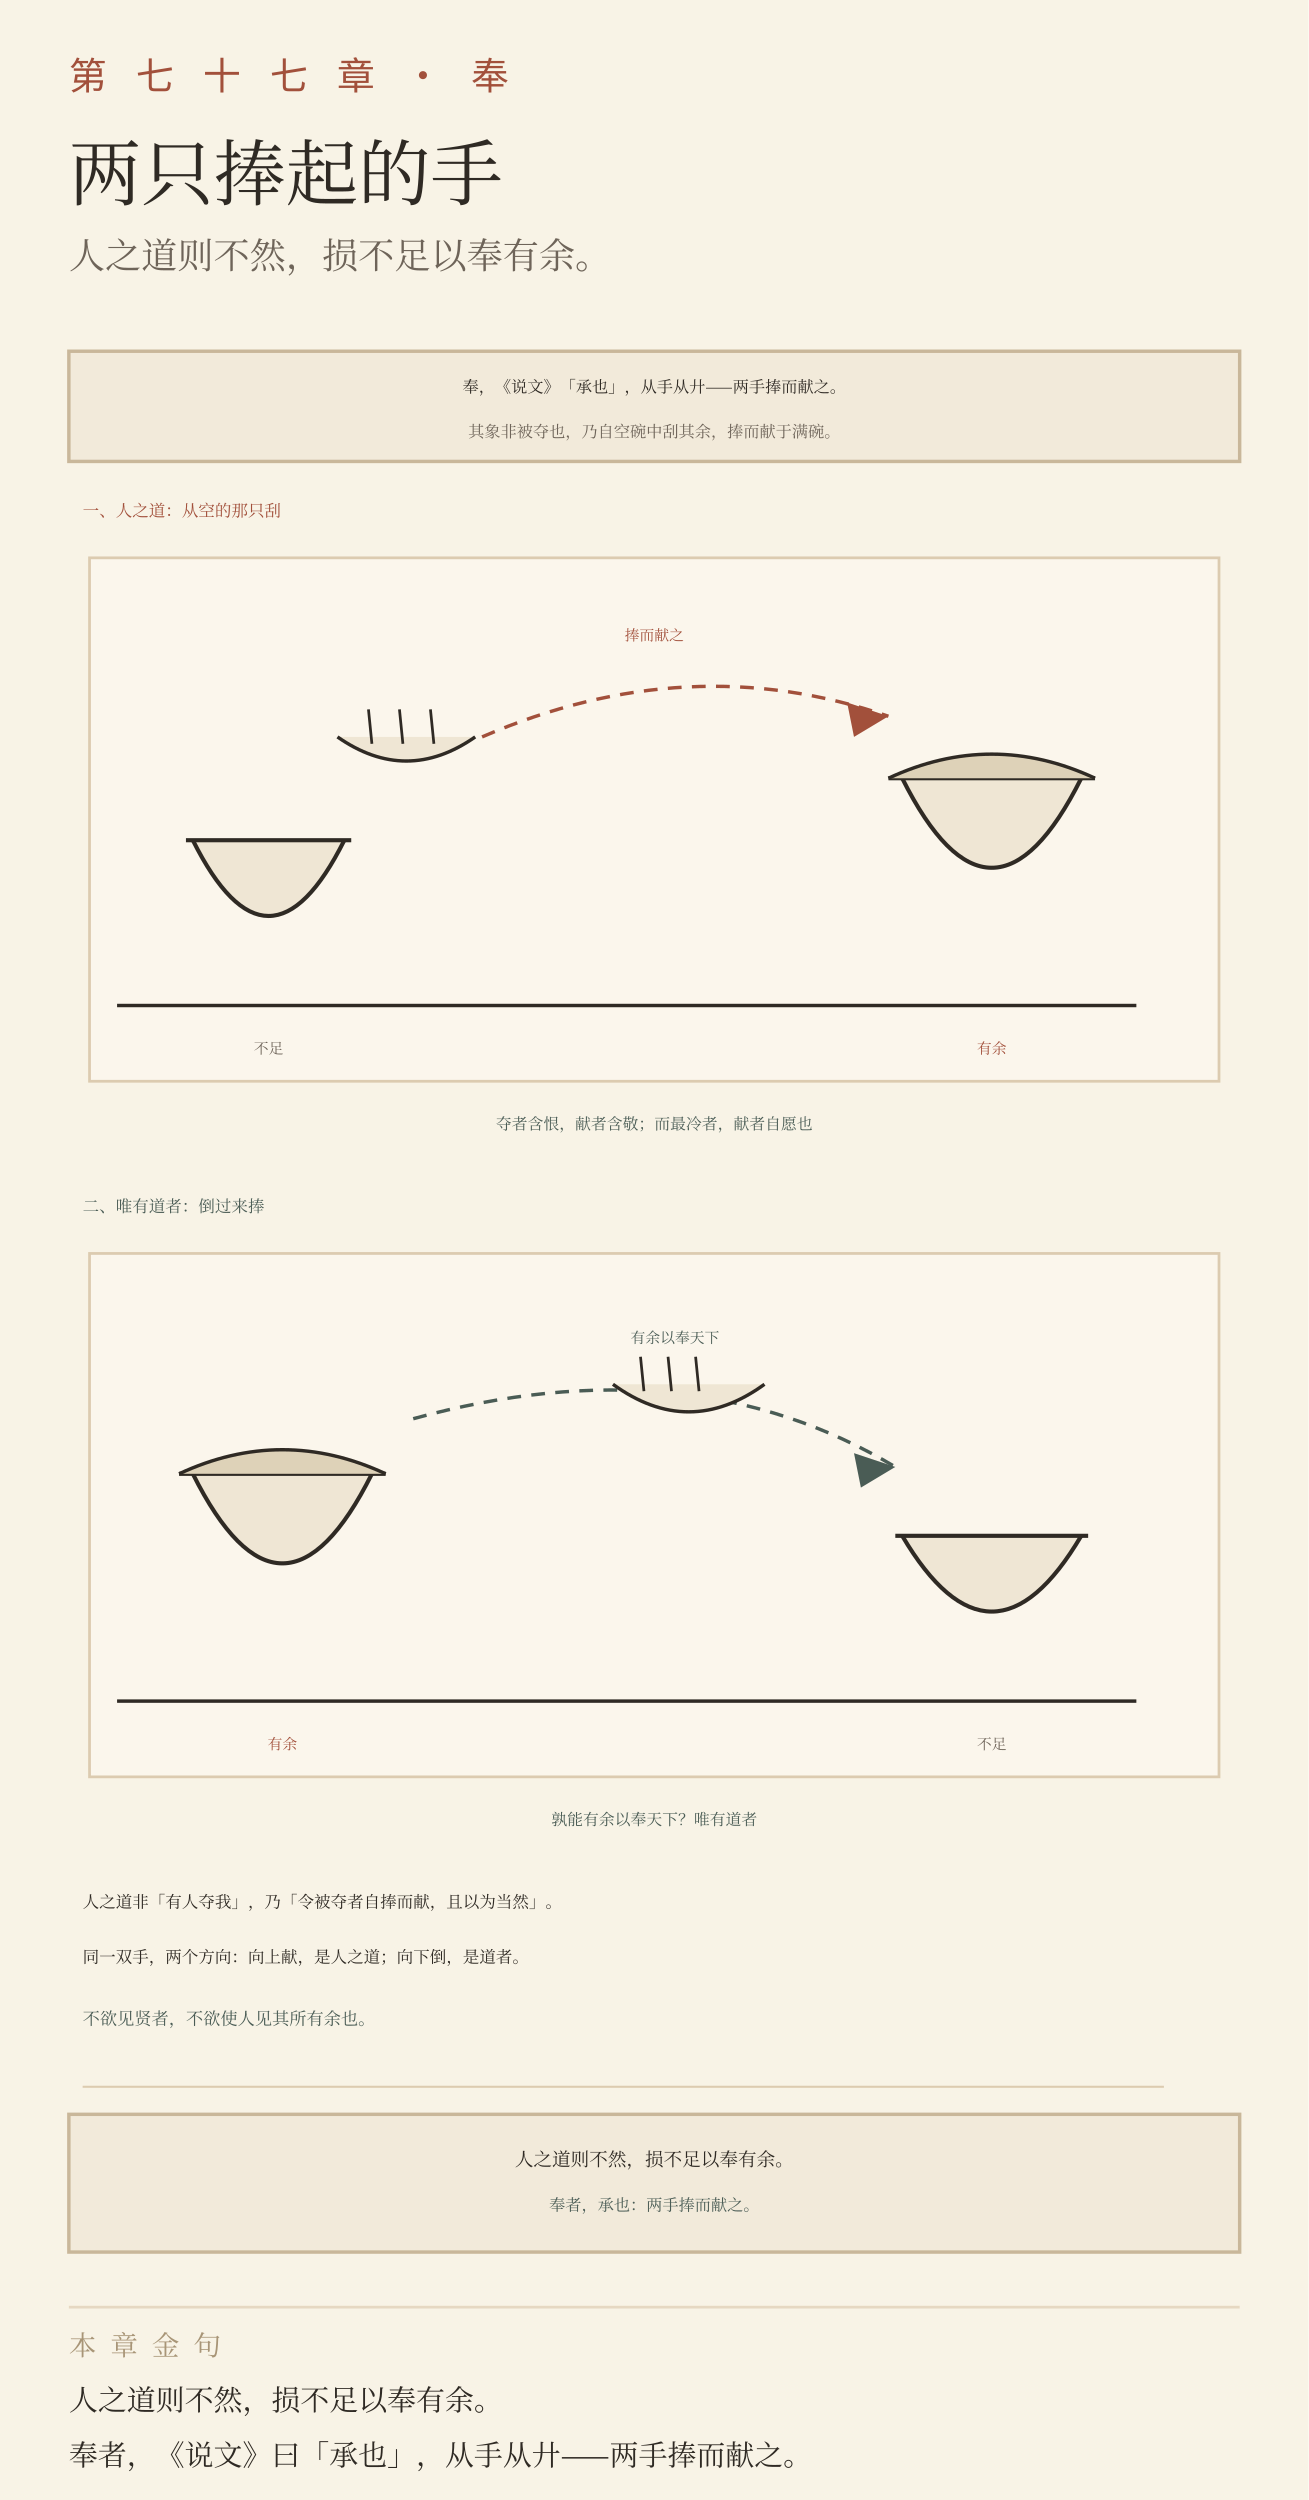
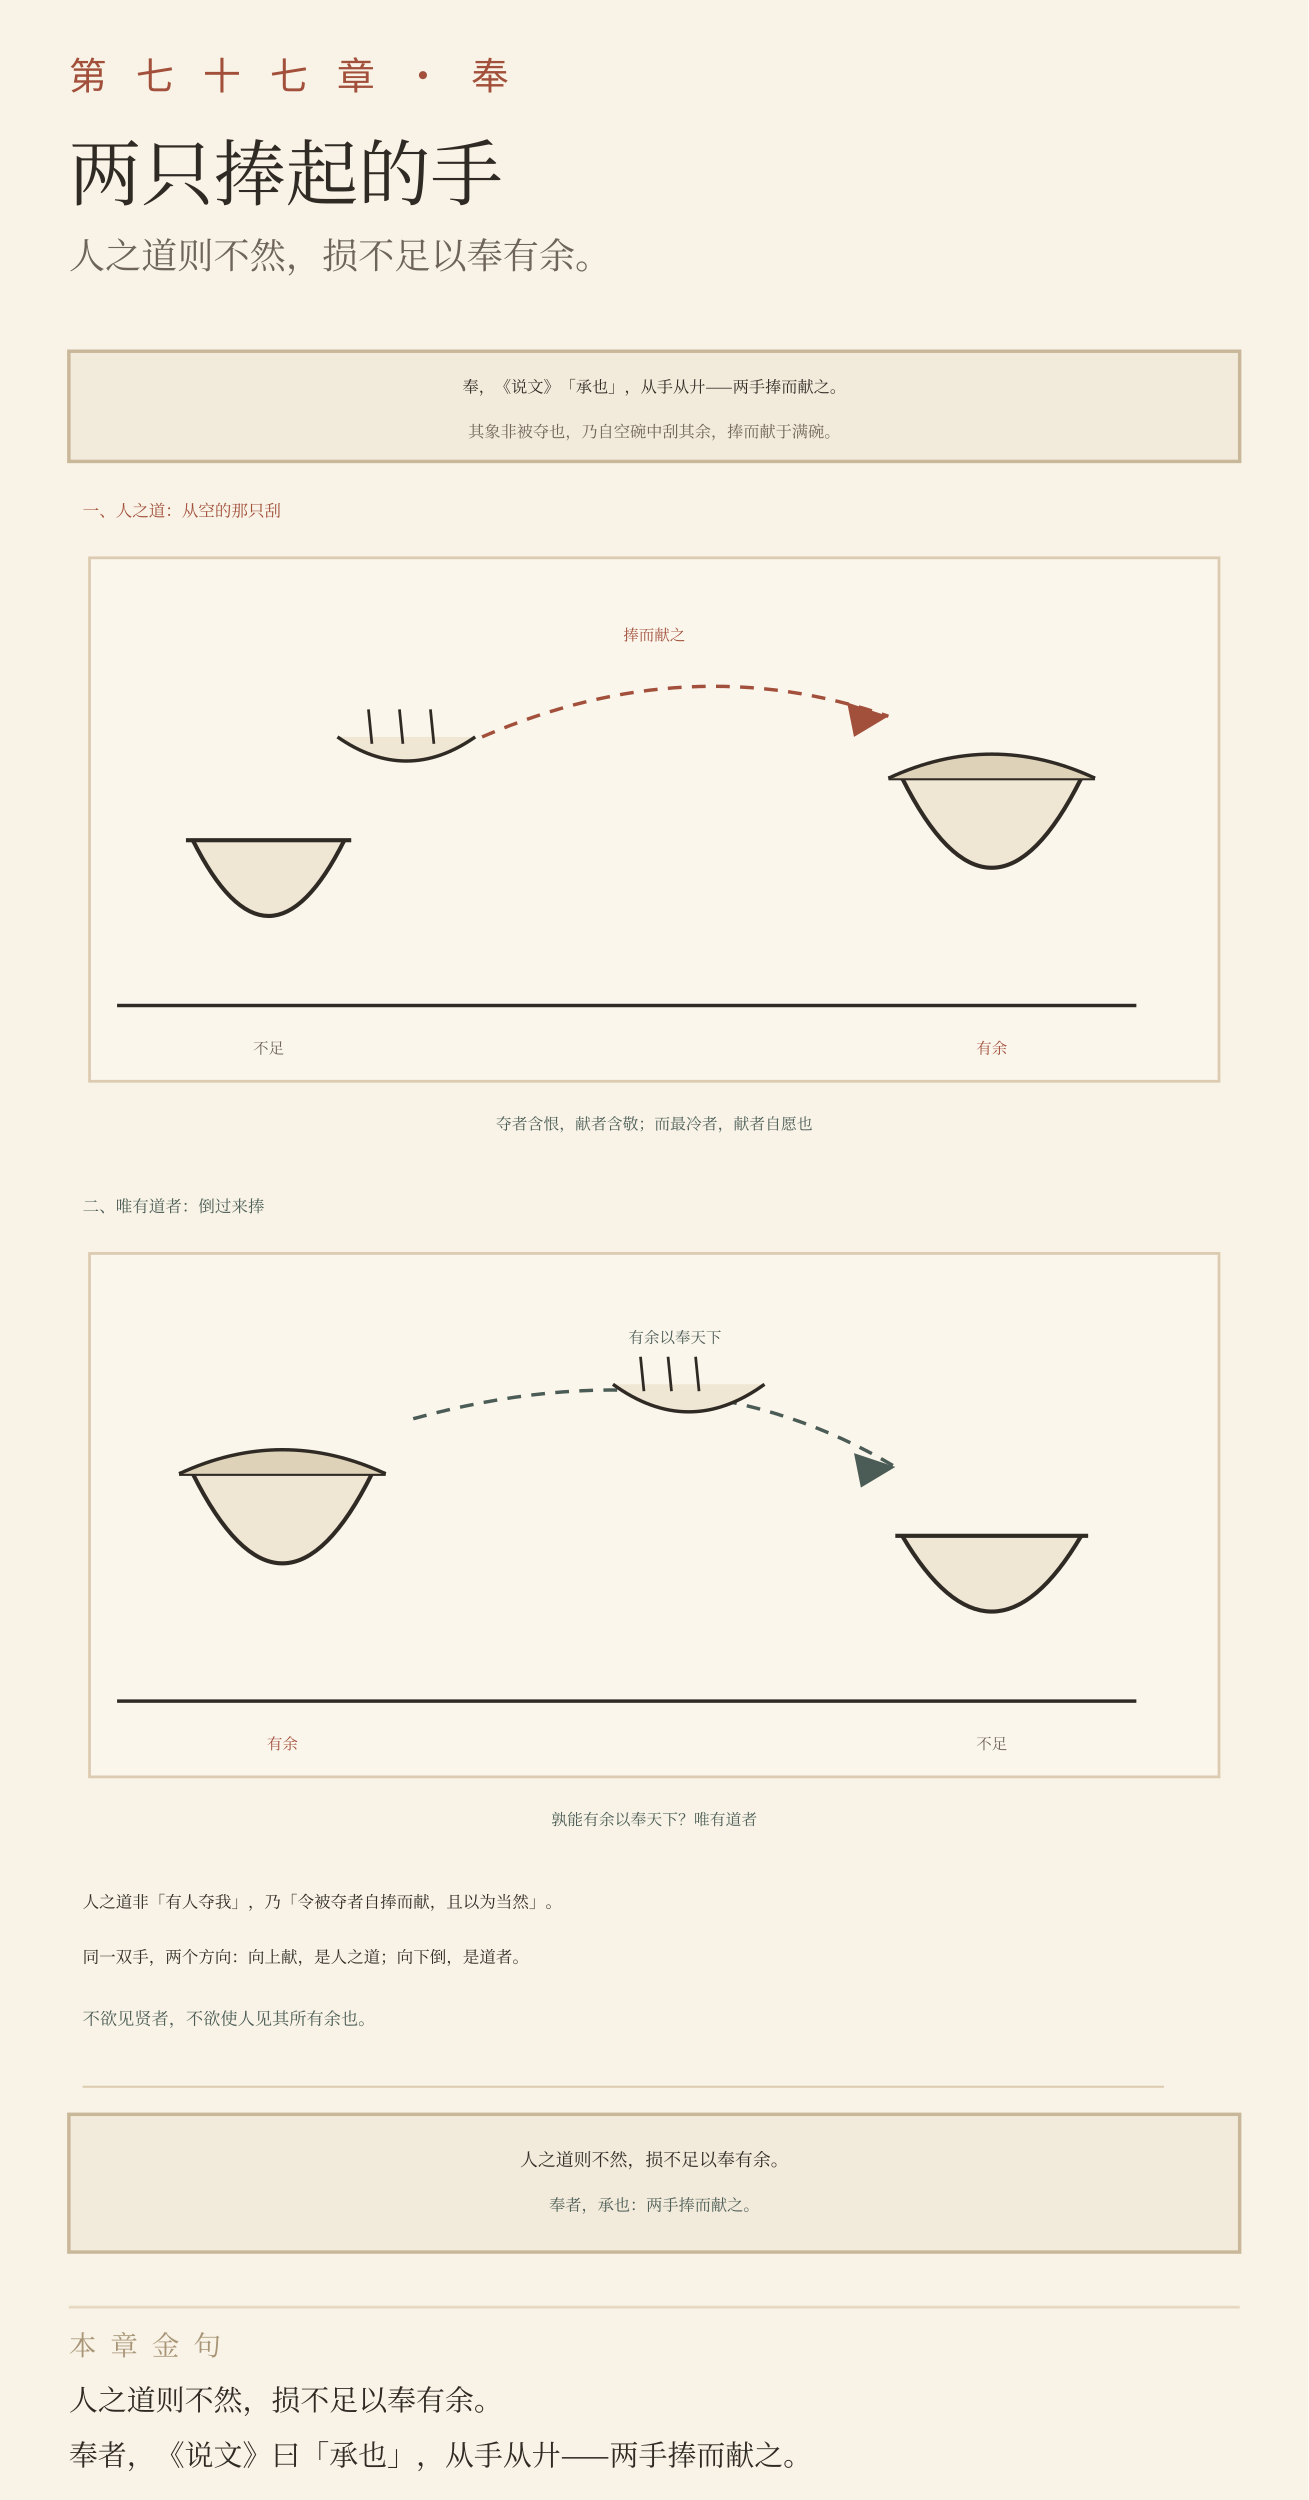
<svg xmlns="http://www.w3.org/2000/svg" viewBox="0 0 380 726" role="img" aria-label="人之道：自空碗里刮其余，捧献于满碗" font-family="'Noto Serif CJK SC','Noto Serif SC','Songti SC',serif">
  <defs>
    <marker id="arr" viewBox="0 0 10 10" refX="9" refY="5" markerWidth="6" markerHeight="6" orient="auto">
      <path d="M0 0 L10 5 L0 10 z" fill="#6E6459" />
    </marker>
    <marker id="arr2" viewBox="0 0 10 10" refX="9" refY="5" markerWidth="6" markerHeight="6" orient="auto">
      <path d="M0 0 L10 5 L0 10 z" fill="#4A5C55" />
    </marker>
    <marker id="arrL" viewBox="0 0 10 10" refX="1" refY="5" markerWidth="6" markerHeight="6" orient="auto">
      <path d="M10 0 L0 5 L10 10 z" fill="#4A5C55" />
    </marker>
    <marker id="arrS" viewBox="0 0 10 10" refX="9" refY="5" markerWidth="6" markerHeight="6" orient="auto">
      <path d="M0 0 L10 5 L0 10 z" fill="#A2503B" />
    </marker>
  </defs>
  <rect x="0" y="0" width="380" height="726" fill="#F8F3E6" />
  <text x="20" y="26" font-size="11" fill="#A2503B" font-family="'Noto Sans CJK SC','Noto Sans SC',sans-serif" letter-spacing="3">第 七 十 七 章 · 奉</text>
  <text x="20" y="58" font-size="21" fill="#2F2A24">两只捧起的手</text>
  <text x="20" y="78" font-size="10.5" fill="#6E6459">人之道则不然，损不足以奉有余。</text>
  <rect x="20" y="102" width="340" height="32" fill="#F2EADA" stroke="#C9B79A" stroke-width="1.0" />
  <text x="190" y="114" font-size="4.7" fill="#2F2A24" text-anchor="middle">奉，《说文》「承也」，从手从廾——两手捧而献之。</text>
  <text x="190" y="127" font-size="4.7" fill="#6E6459" text-anchor="middle">其象非被夺也，乃自空碗中刮其余，捧而献于满碗。</text>
  <text x="24" y="150" font-size="4.8" fill="#A2503B">一、人之道：从空的那只刮</text>
  <rect x="26" y="162" width="328" height="152" fill="#FBF6EC" stroke="#DCCBB0" stroke-width="0.8" />
  <line x1="34" y1="292" x2="330" y2="292" stroke="#2F2A24" stroke-width="1" />
  <path d="M56,244 Q78,288 100,244" fill="#EFE6D4" stroke="#2F2A24" stroke-width="1.2" />
  <line x1="54" y1="244" x2="102" y2="244" stroke="#2F2A24" stroke-width="1.2" />
-   <text x="78" y="306" font-size="4.3" fill="#6E6459" text-anchor="middle">不足</text>
+   <text x="78" y="306" font-size="4.5" fill="#6E6459" text-anchor="middle">不足</text>
  <path d="M262,226 Q288,278 314,226" fill="#EFE6D4" stroke="#2F2A24" stroke-width="1.2" />
  <line x1="258" y1="226" x2="318" y2="226" stroke="#2F2A24" stroke-width="1.2" />
  <path d="M258,226 q30,-14 60,0" fill="#DED2B8" stroke="#2F2A24" stroke-width="1" />
-   <text x="288" y="306" font-size="4.3" fill="#A2503B" text-anchor="middle">有余</text>
+   <text x="288" y="306" font-size="4.5" fill="#A2503B" text-anchor="middle">有余</text>
  <path d="M98,214 Q118,228 138,214" fill="#EFE6D4" stroke="#2F2A24" stroke-width="1" />
  <line x1="108" y1="216" x2="107" y2="206" stroke="#2F2A24" stroke-width="0.8" />
  <line x1="117" y1="216" x2="116" y2="206" stroke="#2F2A24" stroke-width="0.8" />
  <line x1="126" y1="216" x2="125" y2="206" stroke="#2F2A24" stroke-width="0.8" />
  <path d="M140,214 Q200,188 258,208" fill="none" stroke="#A2503B" stroke-width="1" stroke-dasharray="4 3" />
  <polygon points="258,208 246,204 248,214" fill="#A2503B" />
-   <text x="190" y="186" font-size="4.3" fill="#A2503B" text-anchor="middle">捧而献之</text>
+   <text x="190" y="186" font-size="4.5" fill="#A2503B" text-anchor="middle">捧而献之</text>
  <text x="190" y="328" font-size="4.6" fill="#4A5C55" text-anchor="middle">夺者含恨，献者含敬；而最冷者，献者自愿也</text>
  <text x="24" y="352" font-size="4.8" fill="#4A5C55">二、唯有道者：倒过来捧</text>
  <rect x="26" y="364" width="328" height="152" fill="#FBF6EC" stroke="#DCCBB0" stroke-width="0.8" />
  <line x1="34" y1="494" x2="330" y2="494" stroke="#2F2A24" stroke-width="1" />
  <path d="M56,428 Q82,480 108,428" fill="#EFE6D4" stroke="#2F2A24" stroke-width="1.2" />
  <line x1="52" y1="428" x2="112" y2="428" stroke="#2F2A24" stroke-width="1.2" />
  <path d="M52,428 q30,-14 60,0" fill="#DED2B8" stroke="#2F2A24" stroke-width="1" />
-   <text x="82" y="508" font-size="4.3" fill="#A2503B" text-anchor="middle">有余</text>
+   <text x="82" y="508" font-size="4.5" fill="#A2503B" text-anchor="middle">有余</text>
  <path d="M262,446 Q288,490 314,446" fill="#EFE6D4" stroke="#2F2A24" stroke-width="1.2" />
  <line x1="260" y1="446" x2="316" y2="446" stroke="#2F2A24" stroke-width="1.2" />
-   <text x="288" y="508" font-size="4.3" fill="#6E6459" text-anchor="middle">不足</text>
+   <text x="288" y="508" font-size="4.5" fill="#6E6459" text-anchor="middle">不足</text>
  <path d="M120,412 Q200,390 260,426" fill="none" stroke="#4A5C55" stroke-width="1" stroke-dasharray="4 3" />
  <polygon points="260,426 248,422 250,432" fill="#4A5C55" />
  <path d="M178,402 Q200,418 222,402" fill="#EFE6D4" stroke="#2F2A24" stroke-width="1" />
  <line x1="187" y1="404" x2="186" y2="394" stroke="#2F2A24" stroke-width="0.8" />
  <line x1="195" y1="404" x2="194" y2="394" stroke="#2F2A24" stroke-width="0.8" />
  <line x1="203" y1="404" x2="202" y2="394" stroke="#2F2A24" stroke-width="0.8" />
-   <text x="196" y="390" font-size="4.3" fill="#4A5C55" text-anchor="middle">有余以奉天下</text>
+   <text x="196" y="390" font-size="4.5" fill="#4A5C55" text-anchor="middle">有余以奉天下</text>
  <text x="190" y="530" font-size="4.6" fill="#4A5C55" text-anchor="middle">孰能有余以奉天下？唯有道者</text>
  <text x="24" y="554" font-size="4.8" fill="#2F2A24">人之道非「有人夺我」，乃「令被夺者自捧而献，且以为当然」。</text>
  <text x="24" y="570" font-size="4.8" fill="#2F2A24">同一双手，两个方向：向上献，是人之道；向下倒，是道者。</text>
  <text x="24" y="588" font-size="5.0" fill="#4A5C55">不欲见贤者，不欲使人见其所有余也。</text>
  <line x1="24" y1="606" x2="338" y2="606" stroke="#DCCBB0" stroke-width="0.6" />
  <rect x="20" y="614" width="340" height="40" fill="#F2EADA" stroke="#C9B79A" stroke-width="1.0" />
-   <text x="190" y="629" font-size="5.4" fill="#2F2A24" text-anchor="middle">人之道则不然，损不足以奉有余。</text>
+   <text x="190" y="629" font-size="5.2" fill="#2F2A24" text-anchor="middle">人之道则不然，损不足以奉有余。</text>
  <text x="190" y="642" font-size="4.7" fill="#4A5C55" text-anchor="middle">奉者，承也：两手捧而献之。</text>
  <line x1="20" y1="670" x2="360" y2="670" stroke="#E6D8C2" stroke-width="0.8" />
  <text x="20" y="684" font-size="8.0" fill="#A89577" letter-spacing="1">本 章 金 句</text>
  <text x="20" y="700" font-size="8.4" fill="#2F2A24">人之道则不然，损不足以奉有余。</text>
  <text x="20" y="716" font-size="8.4" fill="#2F2A24">奉者，《说文》曰「承也」，从手从廾——两手捧而献之。</text>
</svg>
